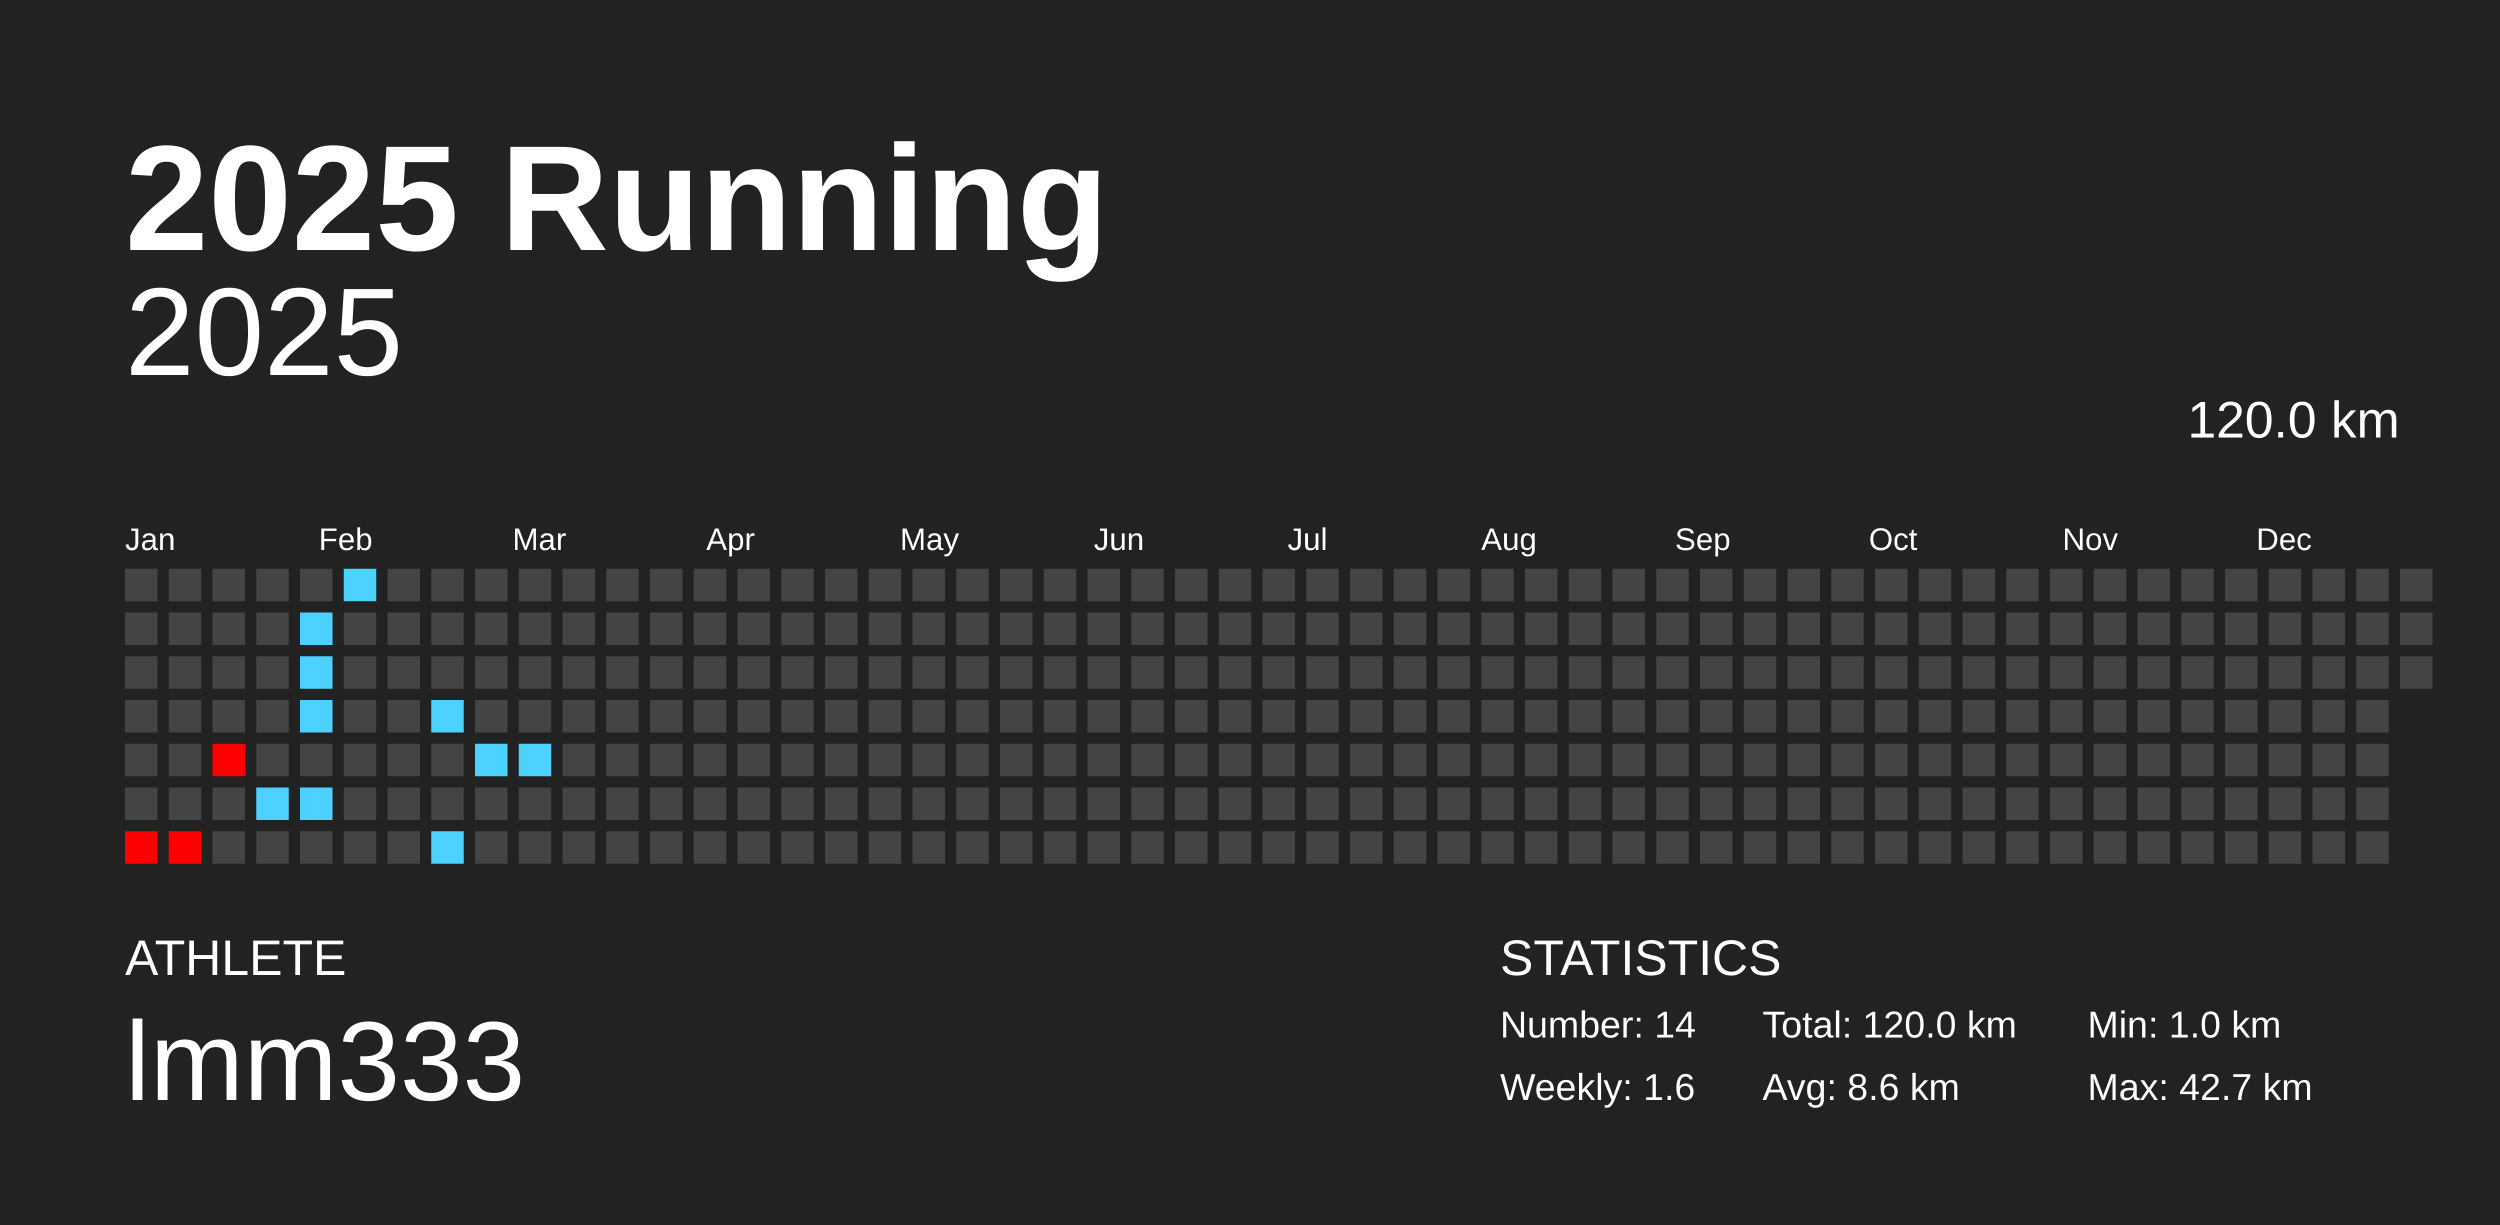
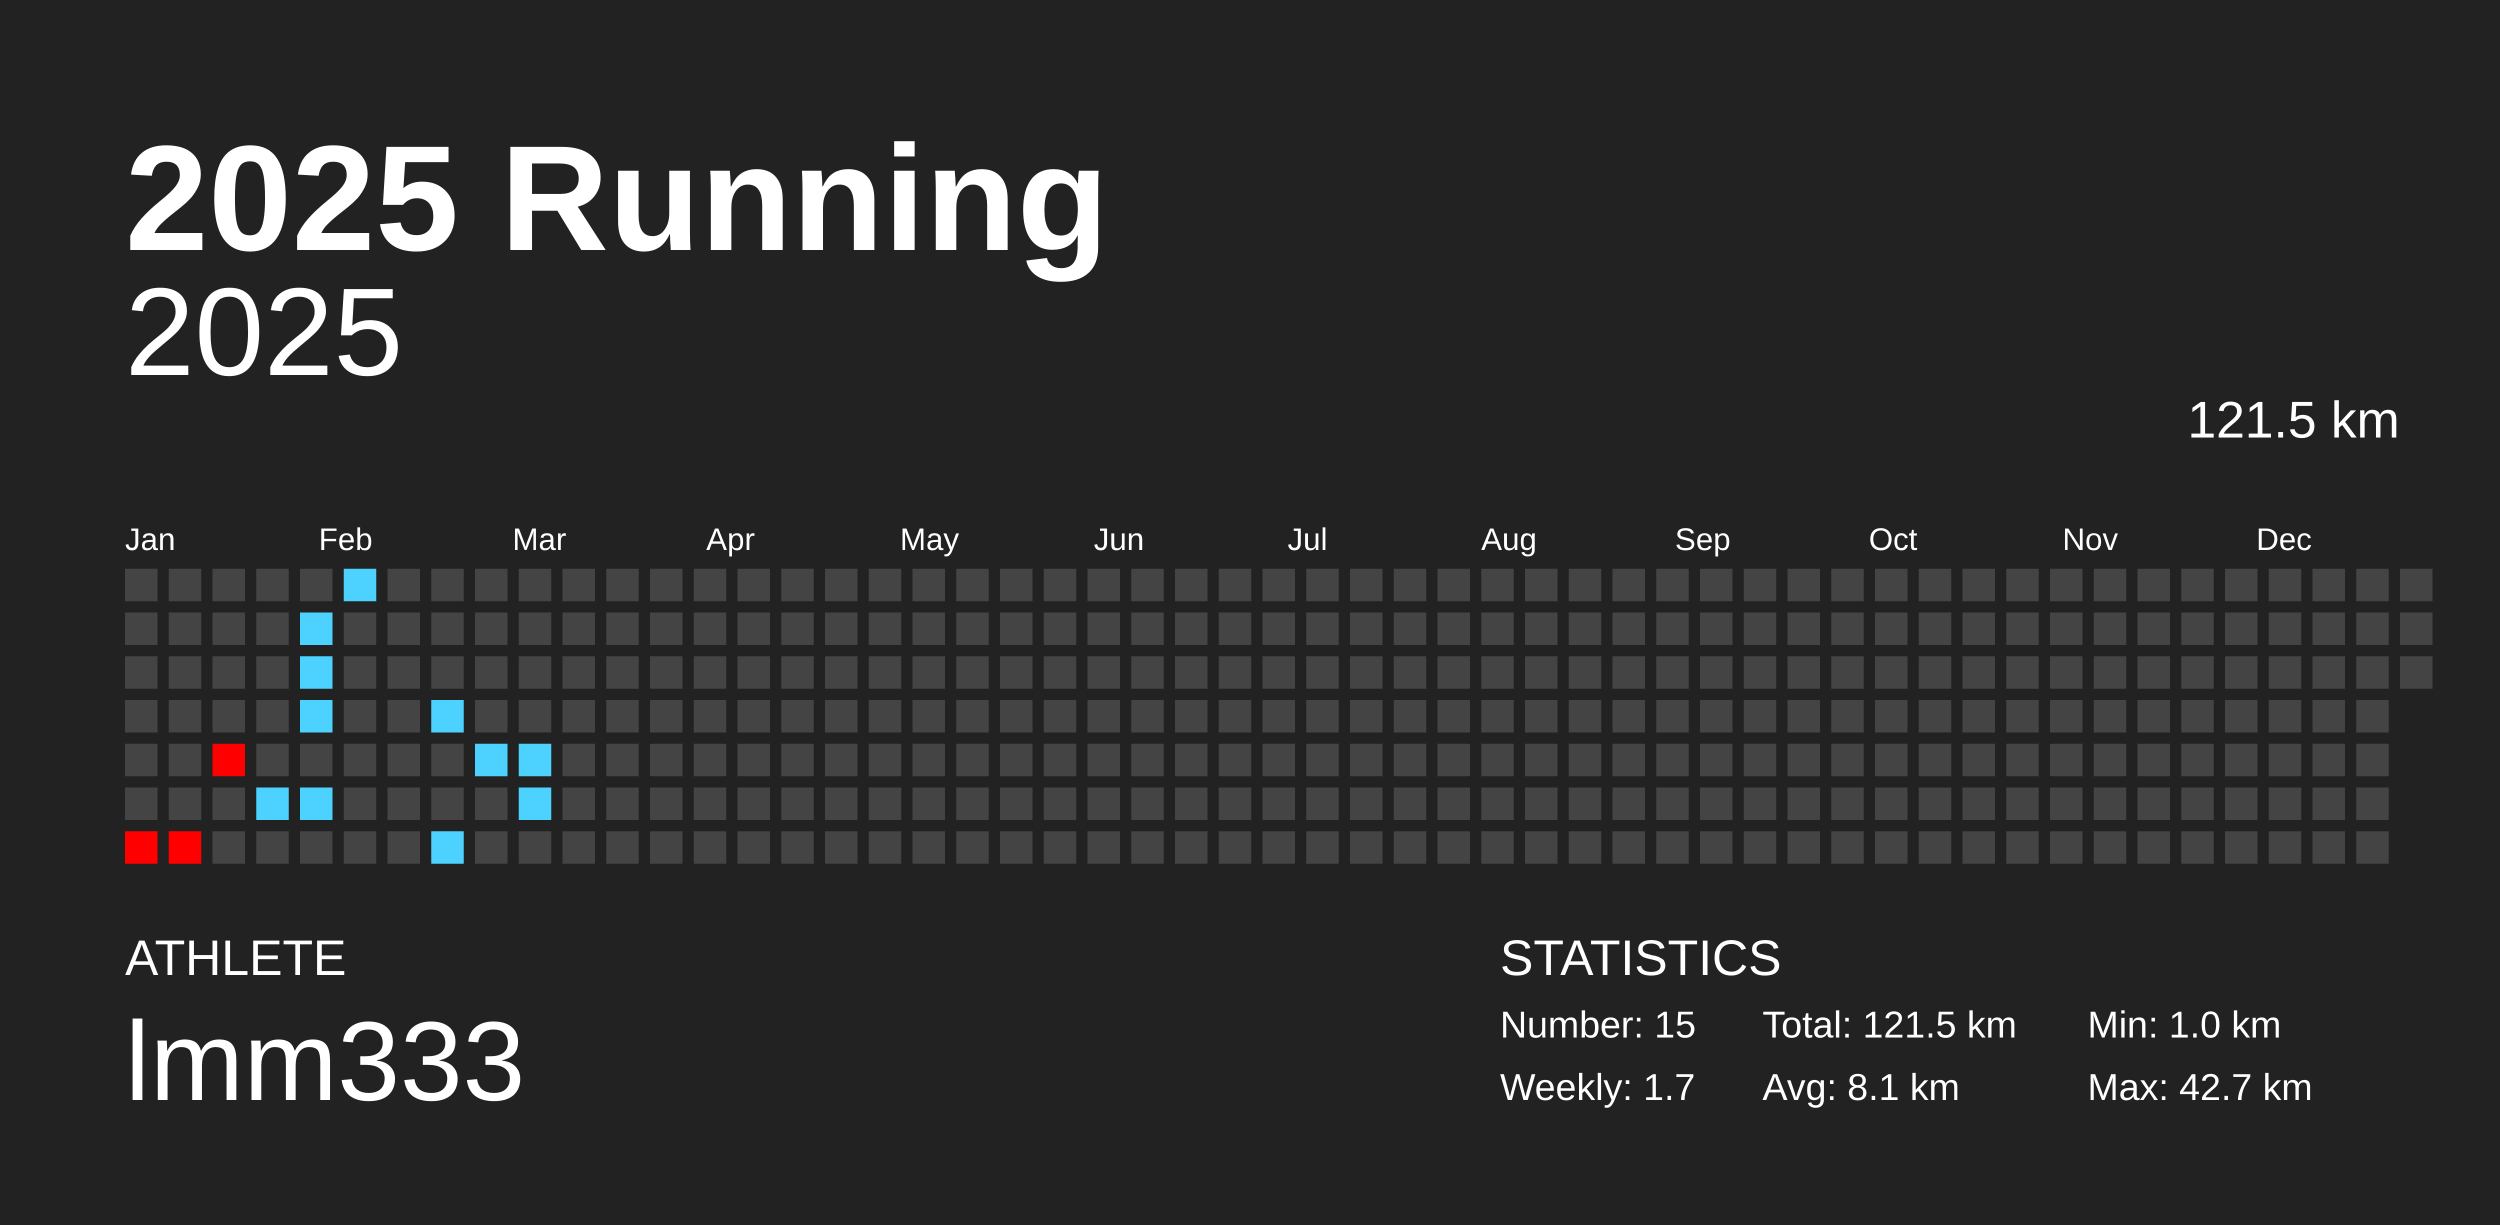
<svg xmlns="http://www.w3.org/2000/svg" baseProfile="full" height="98mm" version="1.1" viewBox="0,0,200,98" width="200mm">
  <defs />
  <rect fill="#222222" height="98" width="200" x="0" y="0" />
  <text fill="#FFFFFF" style="font-size:12px; font-family:Arial; font-weight:bold;" x="10" y="20">2025 Running</text>
  <text fill="#FFFFFF" style="font-size:4px; font-family:Arial" x="10" y="78">ATHLETE</text>
  <text fill="#FFFFFF" style="font-size:9px; font-family:Arial" x="10" y="88">lmm333</text>
  <text fill="#FFFFFF" style="font-size:4px; font-family:Arial" x="120" y="78">STATISTICS</text>
-   <text fill="#FFFFFF" style="font-size:3px; font-family:Arial" x="120" y="83">Number: 14</text>
-   <text fill="#FFFFFF" style="font-size:3px; font-family:Arial" x="120" y="88">Weekly: 1.6</text>
-   <text fill="#FFFFFF" style="font-size:3px; font-family:Arial" x="141" y="83">Total: 120.0 km</text>
-   <text fill="#FFFFFF" style="font-size:3px; font-family:Arial" x="141" y="88">Avg: 8.6 km</text>
+   <text fill="#FFFFFF" style="font-size:3px; font-family:Arial" x="120" y="83">Number: 15</text>
+   <text fill="#FFFFFF" style="font-size:3px; font-family:Arial" x="120" y="88">Weekly: 1.7</text>
+   <text fill="#FFFFFF" style="font-size:3px; font-family:Arial" x="141" y="83">Total: 121.5 km</text>
+   <text fill="#FFFFFF" style="font-size:3px; font-family:Arial" x="141" y="88">Avg: 8.1 km</text>
  <text fill="#FFFFFF" style="font-size:3px; font-family:Arial" x="167" y="83">Min: 1.0 km</text>
  <text fill="#FFFFFF" style="font-size:3px; font-family:Arial" x="167" y="88">Max: 42.7 km</text>
  <text alignment-baseline="hanging" fill="#FFFFFF" style="font-size:10.0px; font-family:Arial;" x="10" y="30">2025</text>
-   <text alignment-baseline="hanging" fill="#FFFFFF" style="font-size:4.125px; font-family:Arial;" x="175" y="35">120.0 km</text>
+   <text alignment-baseline="hanging" fill="#FFFFFF" style="font-size:4.125px; font-family:Arial;" x="175" y="35">121.5 km</text>
  <text fill="#FFFFFF" style="font-size:2.5px; font-family:Arial" x="10.0" y="44">Jan</text>
  <text fill="#FFFFFF" style="font-size:2.5px; font-family:Arial" x="25.5" y="44">Feb</text>
  <text fill="#FFFFFF" style="font-size:2.5px; font-family:Arial" x="41.0" y="44">Mar</text>
  <text fill="#FFFFFF" style="font-size:2.5px; font-family:Arial" x="56.5" y="44">Apr</text>
  <text fill="#FFFFFF" style="font-size:2.5px; font-family:Arial" x="72.0" y="44">May</text>
  <text fill="#FFFFFF" style="font-size:2.5px; font-family:Arial" x="87.5" y="44">Jun</text>
  <text fill="#FFFFFF" style="font-size:2.5px; font-family:Arial" x="103.0" y="44">Jul</text>
  <text fill="#FFFFFF" style="font-size:2.5px; font-family:Arial" x="118.5" y="44">Aug</text>
  <text fill="#FFFFFF" style="font-size:2.5px; font-family:Arial" x="134.0" y="44">Sep</text>
  <text fill="#FFFFFF" style="font-size:2.5px; font-family:Arial" x="149.5" y="44">Oct</text>
  <text fill="#FFFFFF" style="font-size:2.5px; font-family:Arial" x="165.0" y="44">Nov</text>
  <text fill="#FFFFFF" style="font-size:2.5px; font-family:Arial" x="180.5" y="44">Dec</text>
  <rect fill="#444444" height="2.6" width="2.6" x="10.0" y="45.5" />
  <rect fill="#444444" height="2.6" width="2.6" x="10.0" y="49.0" />
  <rect fill="#444444" height="2.6" width="2.6" x="10.0" y="52.5" />
  <rect fill="#444444" height="2.6" width="2.6" x="10.0" y="56.0" />
  <rect fill="#444444" height="2.6" width="2.6" x="10.0" y="59.5" />
  <rect fill="#444444" height="2.6" width="2.6" x="10.0" y="63.0" />
  <rect fill="red" height="2.6" width="2.6" x="10.0" y="66.5" />
  <rect fill="#444444" height="2.6" width="2.6" x="13.5" y="45.5" />
  <rect fill="#444444" height="2.6" width="2.6" x="13.5" y="49.0" />
  <rect fill="#444444" height="2.6" width="2.6" x="13.5" y="52.5" />
  <rect fill="#444444" height="2.6" width="2.6" x="13.5" y="56.0" />
  <rect fill="#444444" height="2.6" width="2.6" x="13.5" y="59.5" />
  <rect fill="#444444" height="2.6" width="2.6" x="13.5" y="63.0" />
  <rect fill="red" height="2.6" width="2.6" x="13.5" y="66.5" />
  <rect fill="#444444" height="2.6" width="2.6" x="17.0" y="45.5" />
  <rect fill="#444444" height="2.6" width="2.6" x="17.0" y="49.0" />
  <rect fill="#444444" height="2.6" width="2.6" x="17.0" y="52.5" />
  <rect fill="#444444" height="2.6" width="2.6" x="17.0" y="56.0" />
  <rect fill="red" height="2.6" width="2.6" x="17.0" y="59.5" />
  <rect fill="#444444" height="2.6" width="2.6" x="17.0" y="63.0" />
  <rect fill="#444444" height="2.6" width="2.6" x="17.0" y="66.5" />
  <rect fill="#444444" height="2.6" width="2.6" x="20.5" y="45.5" />
  <rect fill="#444444" height="2.6" width="2.6" x="20.5" y="49.0" />
  <rect fill="#444444" height="2.6" width="2.6" x="20.5" y="52.5" />
  <rect fill="#444444" height="2.6" width="2.6" x="20.5" y="56.0" />
  <rect fill="#444444" height="2.6" width="2.6" x="20.5" y="59.5" />
  <rect fill="#4dd2ff" height="2.6" width="2.6" x="20.5" y="63.0" />
  <rect fill="#444444" height="2.6" width="2.6" x="20.5" y="66.5" />
  <rect fill="#444444" height="2.6" width="2.6" x="24.0" y="45.5" />
  <rect fill="#4dd2ff" height="2.6" width="2.6" x="24.0" y="49.0" />
  <rect fill="#4dd2ff" height="2.6" width="2.6" x="24.0" y="52.5" />
  <rect fill="#4dd2ff" height="2.6" width="2.6" x="24.0" y="56.0" />
  <rect fill="#444444" height="2.6" width="2.6" x="24.0" y="59.5" />
  <rect fill="#4dd2ff" height="2.6" width="2.6" x="24.0" y="63.0" />
  <rect fill="#444444" height="2.6" width="2.6" x="24.0" y="66.5" />
  <rect fill="#4dd2ff" height="2.6" width="2.6" x="27.5" y="45.5" />
  <rect fill="#444444" height="2.6" width="2.6" x="27.5" y="49.0" />
  <rect fill="#444444" height="2.6" width="2.6" x="27.5" y="52.5" />
  <rect fill="#444444" height="2.6" width="2.6" x="27.5" y="56.0" />
  <rect fill="#444444" height="2.6" width="2.6" x="27.5" y="59.5" />
  <rect fill="#444444" height="2.6" width="2.6" x="27.5" y="63.0" />
  <rect fill="#444444" height="2.6" width="2.6" x="27.5" y="66.5" />
  <rect fill="#444444" height="2.6" width="2.6" x="31.0" y="45.5" />
  <rect fill="#444444" height="2.6" width="2.6" x="31.0" y="49.0" />
  <rect fill="#444444" height="2.6" width="2.6" x="31.0" y="52.5" />
  <rect fill="#444444" height="2.6" width="2.6" x="31.0" y="56.0" />
  <rect fill="#444444" height="2.6" width="2.6" x="31.0" y="59.5" />
  <rect fill="#444444" height="2.6" width="2.6" x="31.0" y="63.0" />
  <rect fill="#444444" height="2.6" width="2.6" x="31.0" y="66.5" />
  <rect fill="#444444" height="2.6" width="2.6" x="34.5" y="45.5" />
  <rect fill="#444444" height="2.6" width="2.6" x="34.5" y="49.0" />
  <rect fill="#444444" height="2.6" width="2.6" x="34.5" y="52.5" />
  <rect fill="#4dd2ff" height="2.6" width="2.6" x="34.5" y="56.0" />
  <rect fill="#444444" height="2.6" width="2.6" x="34.5" y="59.5" />
  <rect fill="#444444" height="2.6" width="2.6" x="34.5" y="63.0" />
  <rect fill="#4dd2ff" height="2.6" width="2.6" x="34.5" y="66.5" />
  <rect fill="#444444" height="2.6" width="2.6" x="38.0" y="45.5" />
  <rect fill="#444444" height="2.6" width="2.6" x="38.0" y="49.0" />
  <rect fill="#444444" height="2.6" width="2.6" x="38.0" y="52.5" />
  <rect fill="#444444" height="2.6" width="2.6" x="38.0" y="56.0" />
  <rect fill="#4dd2ff" height="2.6" width="2.6" x="38.0" y="59.5" />
  <rect fill="#444444" height="2.6" width="2.6" x="38.0" y="63.0" />
  <rect fill="#444444" height="2.6" width="2.6" x="38.0" y="66.5" />
  <rect fill="#444444" height="2.6" width="2.6" x="41.5" y="45.5" />
  <rect fill="#444444" height="2.6" width="2.6" x="41.5" y="49.0" />
  <rect fill="#444444" height="2.6" width="2.6" x="41.5" y="52.5" />
  <rect fill="#444444" height="2.6" width="2.6" x="41.5" y="56.0" />
  <rect fill="#4dd2ff" height="2.6" width="2.6" x="41.5" y="59.5" />
-   <rect fill="#444444" height="2.6" width="2.6" x="41.5" y="63.0" />
+   <rect fill="#4dd2ff" height="2.6" width="2.6" x="41.5" y="63.0" />
  <rect fill="#444444" height="2.6" width="2.6" x="41.5" y="66.5" />
  <rect fill="#444444" height="2.6" width="2.6" x="45.0" y="45.5" />
  <rect fill="#444444" height="2.6" width="2.6" x="45.0" y="49.0" />
  <rect fill="#444444" height="2.6" width="2.6" x="45.0" y="52.5" />
  <rect fill="#444444" height="2.6" width="2.6" x="45.0" y="56.0" />
  <rect fill="#444444" height="2.6" width="2.6" x="45.0" y="59.5" />
  <rect fill="#444444" height="2.6" width="2.6" x="45.0" y="63.0" />
  <rect fill="#444444" height="2.6" width="2.6" x="45.0" y="66.5" />
  <rect fill="#444444" height="2.6" width="2.6" x="48.5" y="45.5" />
  <rect fill="#444444" height="2.6" width="2.6" x="48.5" y="49.0" />
  <rect fill="#444444" height="2.6" width="2.6" x="48.5" y="52.5" />
  <rect fill="#444444" height="2.6" width="2.6" x="48.5" y="56.0" />
  <rect fill="#444444" height="2.6" width="2.6" x="48.5" y="59.5" />
  <rect fill="#444444" height="2.6" width="2.6" x="48.5" y="63.0" />
  <rect fill="#444444" height="2.6" width="2.6" x="48.5" y="66.5" />
  <rect fill="#444444" height="2.6" width="2.6" x="52.0" y="45.5" />
  <rect fill="#444444" height="2.6" width="2.6" x="52.0" y="49.0" />
  <rect fill="#444444" height="2.6" width="2.6" x="52.0" y="52.5" />
  <rect fill="#444444" height="2.6" width="2.6" x="52.0" y="56.0" />
  <rect fill="#444444" height="2.6" width="2.6" x="52.0" y="59.5" />
  <rect fill="#444444" height="2.6" width="2.6" x="52.0" y="63.0" />
  <rect fill="#444444" height="2.6" width="2.6" x="52.0" y="66.5" />
  <rect fill="#444444" height="2.6" width="2.6" x="55.5" y="45.5" />
  <rect fill="#444444" height="2.6" width="2.6" x="55.5" y="49.0" />
  <rect fill="#444444" height="2.6" width="2.6" x="55.5" y="52.5" />
  <rect fill="#444444" height="2.6" width="2.6" x="55.5" y="56.0" />
  <rect fill="#444444" height="2.6" width="2.6" x="55.5" y="59.5" />
  <rect fill="#444444" height="2.6" width="2.6" x="55.5" y="63.0" />
  <rect fill="#444444" height="2.6" width="2.6" x="55.5" y="66.5" />
  <rect fill="#444444" height="2.6" width="2.6" x="59.0" y="45.5" />
  <rect fill="#444444" height="2.6" width="2.6" x="59.0" y="49.0" />
  <rect fill="#444444" height="2.6" width="2.6" x="59.0" y="52.5" />
  <rect fill="#444444" height="2.6" width="2.6" x="59.0" y="56.0" />
  <rect fill="#444444" height="2.6" width="2.6" x="59.0" y="59.5" />
  <rect fill="#444444" height="2.6" width="2.6" x="59.0" y="63.0" />
  <rect fill="#444444" height="2.6" width="2.6" x="59.0" y="66.5" />
  <rect fill="#444444" height="2.6" width="2.6" x="62.5" y="45.5" />
  <rect fill="#444444" height="2.6" width="2.6" x="62.5" y="49.0" />
  <rect fill="#444444" height="2.6" width="2.6" x="62.5" y="52.5" />
  <rect fill="#444444" height="2.6" width="2.6" x="62.5" y="56.0" />
  <rect fill="#444444" height="2.6" width="2.6" x="62.5" y="59.5" />
  <rect fill="#444444" height="2.6" width="2.6" x="62.5" y="63.0" />
  <rect fill="#444444" height="2.6" width="2.6" x="62.5" y="66.5" />
  <rect fill="#444444" height="2.6" width="2.6" x="66.0" y="45.5" />
  <rect fill="#444444" height="2.6" width="2.6" x="66.0" y="49.0" />
  <rect fill="#444444" height="2.6" width="2.6" x="66.0" y="52.5" />
  <rect fill="#444444" height="2.6" width="2.6" x="66.0" y="56.0" />
  <rect fill="#444444" height="2.6" width="2.6" x="66.0" y="59.5" />
  <rect fill="#444444" height="2.6" width="2.6" x="66.0" y="63.0" />
  <rect fill="#444444" height="2.6" width="2.6" x="66.0" y="66.5" />
  <rect fill="#444444" height="2.6" width="2.6" x="69.5" y="45.5" />
  <rect fill="#444444" height="2.6" width="2.6" x="69.5" y="49.0" />
  <rect fill="#444444" height="2.6" width="2.6" x="69.5" y="52.5" />
  <rect fill="#444444" height="2.6" width="2.6" x="69.5" y="56.0" />
  <rect fill="#444444" height="2.6" width="2.6" x="69.5" y="59.5" />
  <rect fill="#444444" height="2.6" width="2.6" x="69.5" y="63.0" />
  <rect fill="#444444" height="2.6" width="2.6" x="69.5" y="66.5" />
  <rect fill="#444444" height="2.6" width="2.6" x="73.0" y="45.5" />
  <rect fill="#444444" height="2.6" width="2.6" x="73.0" y="49.0" />
  <rect fill="#444444" height="2.6" width="2.6" x="73.0" y="52.5" />
  <rect fill="#444444" height="2.6" width="2.6" x="73.0" y="56.0" />
  <rect fill="#444444" height="2.6" width="2.6" x="73.0" y="59.5" />
  <rect fill="#444444" height="2.6" width="2.6" x="73.0" y="63.0" />
  <rect fill="#444444" height="2.6" width="2.6" x="73.0" y="66.5" />
  <rect fill="#444444" height="2.6" width="2.6" x="76.5" y="45.5" />
  <rect fill="#444444" height="2.6" width="2.6" x="76.5" y="49.0" />
  <rect fill="#444444" height="2.6" width="2.6" x="76.5" y="52.5" />
  <rect fill="#444444" height="2.6" width="2.6" x="76.5" y="56.0" />
  <rect fill="#444444" height="2.6" width="2.6" x="76.5" y="59.5" />
  <rect fill="#444444" height="2.6" width="2.6" x="76.5" y="63.0" />
  <rect fill="#444444" height="2.6" width="2.6" x="76.5" y="66.5" />
  <rect fill="#444444" height="2.6" width="2.6" x="80.0" y="45.5" />
  <rect fill="#444444" height="2.6" width="2.6" x="80.0" y="49.0" />
  <rect fill="#444444" height="2.6" width="2.6" x="80.0" y="52.5" />
  <rect fill="#444444" height="2.6" width="2.6" x="80.0" y="56.0" />
  <rect fill="#444444" height="2.6" width="2.6" x="80.0" y="59.5" />
  <rect fill="#444444" height="2.6" width="2.6" x="80.0" y="63.0" />
  <rect fill="#444444" height="2.6" width="2.6" x="80.0" y="66.5" />
  <rect fill="#444444" height="2.6" width="2.6" x="83.5" y="45.5" />
  <rect fill="#444444" height="2.6" width="2.6" x="83.5" y="49.0" />
  <rect fill="#444444" height="2.6" width="2.6" x="83.5" y="52.5" />
  <rect fill="#444444" height="2.6" width="2.6" x="83.5" y="56.0" />
  <rect fill="#444444" height="2.6" width="2.6" x="83.5" y="59.5" />
  <rect fill="#444444" height="2.6" width="2.6" x="83.5" y="63.0" />
  <rect fill="#444444" height="2.6" width="2.6" x="83.5" y="66.5" />
  <rect fill="#444444" height="2.6" width="2.6" x="87.0" y="45.5" />
  <rect fill="#444444" height="2.6" width="2.6" x="87.0" y="49.0" />
  <rect fill="#444444" height="2.6" width="2.6" x="87.0" y="52.5" />
  <rect fill="#444444" height="2.6" width="2.6" x="87.0" y="56.0" />
  <rect fill="#444444" height="2.6" width="2.6" x="87.0" y="59.5" />
  <rect fill="#444444" height="2.6" width="2.6" x="87.0" y="63.0" />
  <rect fill="#444444" height="2.6" width="2.6" x="87.0" y="66.5" />
  <rect fill="#444444" height="2.6" width="2.6" x="90.5" y="45.5" />
  <rect fill="#444444" height="2.6" width="2.6" x="90.5" y="49.0" />
  <rect fill="#444444" height="2.6" width="2.6" x="90.5" y="52.5" />
  <rect fill="#444444" height="2.6" width="2.6" x="90.5" y="56.0" />
  <rect fill="#444444" height="2.6" width="2.6" x="90.5" y="59.5" />
  <rect fill="#444444" height="2.6" width="2.6" x="90.5" y="63.0" />
  <rect fill="#444444" height="2.6" width="2.6" x="90.5" y="66.5" />
  <rect fill="#444444" height="2.6" width="2.6" x="94.0" y="45.5" />
  <rect fill="#444444" height="2.6" width="2.6" x="94.0" y="49.0" />
  <rect fill="#444444" height="2.6" width="2.6" x="94.0" y="52.5" />
  <rect fill="#444444" height="2.6" width="2.6" x="94.0" y="56.0" />
  <rect fill="#444444" height="2.6" width="2.6" x="94.0" y="59.5" />
  <rect fill="#444444" height="2.6" width="2.6" x="94.0" y="63.0" />
  <rect fill="#444444" height="2.6" width="2.6" x="94.0" y="66.5" />
  <rect fill="#444444" height="2.6" width="2.6" x="97.5" y="45.5" />
  <rect fill="#444444" height="2.6" width="2.6" x="97.5" y="49.0" />
  <rect fill="#444444" height="2.6" width="2.6" x="97.5" y="52.5" />
  <rect fill="#444444" height="2.6" width="2.6" x="97.5" y="56.0" />
  <rect fill="#444444" height="2.6" width="2.6" x="97.5" y="59.5" />
  <rect fill="#444444" height="2.6" width="2.6" x="97.5" y="63.0" />
  <rect fill="#444444" height="2.6" width="2.6" x="97.5" y="66.5" />
  <rect fill="#444444" height="2.6" width="2.6" x="101.0" y="45.5" />
  <rect fill="#444444" height="2.6" width="2.6" x="101.0" y="49.0" />
  <rect fill="#444444" height="2.6" width="2.6" x="101.0" y="52.5" />
  <rect fill="#444444" height="2.6" width="2.6" x="101.0" y="56.0" />
  <rect fill="#444444" height="2.6" width="2.6" x="101.0" y="59.5" />
  <rect fill="#444444" height="2.6" width="2.6" x="101.0" y="63.0" />
  <rect fill="#444444" height="2.6" width="2.6" x="101.0" y="66.5" />
  <rect fill="#444444" height="2.6" width="2.6" x="104.5" y="45.5" />
  <rect fill="#444444" height="2.6" width="2.6" x="104.5" y="49.0" />
  <rect fill="#444444" height="2.6" width="2.6" x="104.5" y="52.5" />
  <rect fill="#444444" height="2.6" width="2.6" x="104.5" y="56.0" />
  <rect fill="#444444" height="2.6" width="2.6" x="104.5" y="59.5" />
  <rect fill="#444444" height="2.6" width="2.6" x="104.5" y="63.0" />
  <rect fill="#444444" height="2.6" width="2.6" x="104.5" y="66.5" />
  <rect fill="#444444" height="2.6" width="2.6" x="108.0" y="45.5" />
  <rect fill="#444444" height="2.6" width="2.6" x="108.0" y="49.0" />
  <rect fill="#444444" height="2.6" width="2.6" x="108.0" y="52.5" />
  <rect fill="#444444" height="2.6" width="2.6" x="108.0" y="56.0" />
  <rect fill="#444444" height="2.6" width="2.6" x="108.0" y="59.5" />
  <rect fill="#444444" height="2.6" width="2.6" x="108.0" y="63.0" />
  <rect fill="#444444" height="2.6" width="2.6" x="108.0" y="66.5" />
  <rect fill="#444444" height="2.6" width="2.6" x="111.5" y="45.5" />
  <rect fill="#444444" height="2.6" width="2.6" x="111.5" y="49.0" />
  <rect fill="#444444" height="2.6" width="2.6" x="111.5" y="52.5" />
  <rect fill="#444444" height="2.6" width="2.6" x="111.5" y="56.0" />
  <rect fill="#444444" height="2.6" width="2.6" x="111.5" y="59.5" />
  <rect fill="#444444" height="2.6" width="2.6" x="111.5" y="63.0" />
  <rect fill="#444444" height="2.6" width="2.6" x="111.5" y="66.5" />
  <rect fill="#444444" height="2.6" width="2.6" x="115.0" y="45.5" />
  <rect fill="#444444" height="2.6" width="2.6" x="115.0" y="49.0" />
  <rect fill="#444444" height="2.6" width="2.6" x="115.0" y="52.5" />
  <rect fill="#444444" height="2.6" width="2.6" x="115.0" y="56.0" />
  <rect fill="#444444" height="2.6" width="2.6" x="115.0" y="59.5" />
  <rect fill="#444444" height="2.6" width="2.6" x="115.0" y="63.0" />
  <rect fill="#444444" height="2.6" width="2.6" x="115.0" y="66.5" />
  <rect fill="#444444" height="2.6" width="2.6" x="118.5" y="45.5" />
  <rect fill="#444444" height="2.6" width="2.6" x="118.5" y="49.0" />
  <rect fill="#444444" height="2.6" width="2.6" x="118.5" y="52.5" />
  <rect fill="#444444" height="2.6" width="2.6" x="118.5" y="56.0" />
  <rect fill="#444444" height="2.6" width="2.6" x="118.5" y="59.5" />
  <rect fill="#444444" height="2.6" width="2.6" x="118.5" y="63.0" />
  <rect fill="#444444" height="2.6" width="2.6" x="118.5" y="66.5" />
  <rect fill="#444444" height="2.6" width="2.6" x="122.0" y="45.5" />
  <rect fill="#444444" height="2.6" width="2.6" x="122.0" y="49.0" />
  <rect fill="#444444" height="2.6" width="2.6" x="122.0" y="52.5" />
  <rect fill="#444444" height="2.6" width="2.6" x="122.0" y="56.0" />
  <rect fill="#444444" height="2.6" width="2.6" x="122.0" y="59.5" />
  <rect fill="#444444" height="2.6" width="2.6" x="122.0" y="63.0" />
  <rect fill="#444444" height="2.6" width="2.6" x="122.0" y="66.5" />
  <rect fill="#444444" height="2.6" width="2.6" x="125.5" y="45.5" />
  <rect fill="#444444" height="2.6" width="2.6" x="125.5" y="49.0" />
  <rect fill="#444444" height="2.6" width="2.6" x="125.5" y="52.5" />
  <rect fill="#444444" height="2.6" width="2.6" x="125.5" y="56.0" />
  <rect fill="#444444" height="2.6" width="2.6" x="125.5" y="59.5" />
  <rect fill="#444444" height="2.6" width="2.6" x="125.5" y="63.0" />
  <rect fill="#444444" height="2.6" width="2.6" x="125.5" y="66.5" />
  <rect fill="#444444" height="2.6" width="2.6" x="129.0" y="45.5" />
  <rect fill="#444444" height="2.6" width="2.6" x="129.0" y="49.0" />
  <rect fill="#444444" height="2.6" width="2.6" x="129.0" y="52.5" />
  <rect fill="#444444" height="2.6" width="2.6" x="129.0" y="56.0" />
  <rect fill="#444444" height="2.6" width="2.6" x="129.0" y="59.5" />
  <rect fill="#444444" height="2.6" width="2.6" x="129.0" y="63.0" />
  <rect fill="#444444" height="2.6" width="2.6" x="129.0" y="66.5" />
  <rect fill="#444444" height="2.6" width="2.6" x="132.5" y="45.5" />
  <rect fill="#444444" height="2.6" width="2.6" x="132.5" y="49.0" />
  <rect fill="#444444" height="2.6" width="2.6" x="132.5" y="52.5" />
  <rect fill="#444444" height="2.6" width="2.6" x="132.5" y="56.0" />
  <rect fill="#444444" height="2.6" width="2.6" x="132.5" y="59.5" />
  <rect fill="#444444" height="2.6" width="2.6" x="132.5" y="63.0" />
  <rect fill="#444444" height="2.6" width="2.6" x="132.5" y="66.5" />
  <rect fill="#444444" height="2.6" width="2.6" x="136.0" y="45.5" />
  <rect fill="#444444" height="2.6" width="2.6" x="136.0" y="49.0" />
  <rect fill="#444444" height="2.6" width="2.6" x="136.0" y="52.5" />
  <rect fill="#444444" height="2.6" width="2.6" x="136.0" y="56.0" />
  <rect fill="#444444" height="2.6" width="2.6" x="136.0" y="59.5" />
  <rect fill="#444444" height="2.6" width="2.6" x="136.0" y="63.0" />
  <rect fill="#444444" height="2.6" width="2.6" x="136.0" y="66.5" />
  <rect fill="#444444" height="2.6" width="2.6" x="139.5" y="45.5" />
  <rect fill="#444444" height="2.6" width="2.6" x="139.5" y="49.0" />
  <rect fill="#444444" height="2.6" width="2.6" x="139.5" y="52.5" />
  <rect fill="#444444" height="2.6" width="2.6" x="139.5" y="56.0" />
  <rect fill="#444444" height="2.6" width="2.6" x="139.5" y="59.5" />
  <rect fill="#444444" height="2.6" width="2.6" x="139.5" y="63.0" />
  <rect fill="#444444" height="2.6" width="2.6" x="139.5" y="66.5" />
  <rect fill="#444444" height="2.6" width="2.6" x="143.0" y="45.5" />
  <rect fill="#444444" height="2.6" width="2.6" x="143.0" y="49.0" />
  <rect fill="#444444" height="2.6" width="2.6" x="143.0" y="52.5" />
  <rect fill="#444444" height="2.6" width="2.6" x="143.0" y="56.0" />
  <rect fill="#444444" height="2.6" width="2.6" x="143.0" y="59.5" />
  <rect fill="#444444" height="2.6" width="2.6" x="143.0" y="63.0" />
  <rect fill="#444444" height="2.6" width="2.6" x="143.0" y="66.5" />
  <rect fill="#444444" height="2.6" width="2.6" x="146.5" y="45.5" />
  <rect fill="#444444" height="2.6" width="2.6" x="146.5" y="49.0" />
  <rect fill="#444444" height="2.6" width="2.6" x="146.5" y="52.5" />
  <rect fill="#444444" height="2.6" width="2.6" x="146.5" y="56.0" />
  <rect fill="#444444" height="2.6" width="2.6" x="146.5" y="59.5" />
  <rect fill="#444444" height="2.6" width="2.6" x="146.5" y="63.0" />
  <rect fill="#444444" height="2.6" width="2.6" x="146.5" y="66.5" />
  <rect fill="#444444" height="2.6" width="2.6" x="150.0" y="45.5" />
  <rect fill="#444444" height="2.6" width="2.6" x="150.0" y="49.0" />
  <rect fill="#444444" height="2.6" width="2.6" x="150.0" y="52.5" />
  <rect fill="#444444" height="2.6" width="2.6" x="150.0" y="56.0" />
  <rect fill="#444444" height="2.6" width="2.6" x="150.0" y="59.5" />
  <rect fill="#444444" height="2.6" width="2.6" x="150.0" y="63.0" />
  <rect fill="#444444" height="2.6" width="2.6" x="150.0" y="66.5" />
  <rect fill="#444444" height="2.6" width="2.6" x="153.5" y="45.5" />
  <rect fill="#444444" height="2.6" width="2.6" x="153.5" y="49.0" />
  <rect fill="#444444" height="2.6" width="2.6" x="153.5" y="52.5" />
  <rect fill="#444444" height="2.6" width="2.6" x="153.5" y="56.0" />
  <rect fill="#444444" height="2.6" width="2.6" x="153.5" y="59.5" />
  <rect fill="#444444" height="2.6" width="2.6" x="153.5" y="63.0" />
  <rect fill="#444444" height="2.6" width="2.6" x="153.5" y="66.5" />
  <rect fill="#444444" height="2.6" width="2.6" x="157.0" y="45.5" />
  <rect fill="#444444" height="2.6" width="2.6" x="157.0" y="49.0" />
  <rect fill="#444444" height="2.6" width="2.6" x="157.0" y="52.5" />
  <rect fill="#444444" height="2.6" width="2.6" x="157.0" y="56.0" />
  <rect fill="#444444" height="2.6" width="2.6" x="157.0" y="59.5" />
  <rect fill="#444444" height="2.6" width="2.6" x="157.0" y="63.0" />
  <rect fill="#444444" height="2.6" width="2.6" x="157.0" y="66.5" />
  <rect fill="#444444" height="2.6" width="2.6" x="160.5" y="45.5" />
  <rect fill="#444444" height="2.6" width="2.6" x="160.5" y="49.0" />
  <rect fill="#444444" height="2.6" width="2.6" x="160.5" y="52.5" />
  <rect fill="#444444" height="2.6" width="2.6" x="160.5" y="56.0" />
  <rect fill="#444444" height="2.6" width="2.6" x="160.5" y="59.5" />
  <rect fill="#444444" height="2.6" width="2.6" x="160.5" y="63.0" />
  <rect fill="#444444" height="2.6" width="2.6" x="160.5" y="66.5" />
  <rect fill="#444444" height="2.6" width="2.6" x="164.0" y="45.5" />
  <rect fill="#444444" height="2.6" width="2.6" x="164.0" y="49.0" />
  <rect fill="#444444" height="2.6" width="2.6" x="164.0" y="52.5" />
  <rect fill="#444444" height="2.6" width="2.6" x="164.0" y="56.0" />
  <rect fill="#444444" height="2.6" width="2.6" x="164.0" y="59.5" />
  <rect fill="#444444" height="2.6" width="2.6" x="164.0" y="63.0" />
  <rect fill="#444444" height="2.6" width="2.6" x="164.0" y="66.5" />
  <rect fill="#444444" height="2.6" width="2.6" x="167.5" y="45.5" />
  <rect fill="#444444" height="2.6" width="2.6" x="167.5" y="49.0" />
  <rect fill="#444444" height="2.6" width="2.6" x="167.5" y="52.5" />
  <rect fill="#444444" height="2.6" width="2.6" x="167.5" y="56.0" />
  <rect fill="#444444" height="2.6" width="2.6" x="167.5" y="59.5" />
  <rect fill="#444444" height="2.6" width="2.6" x="167.5" y="63.0" />
  <rect fill="#444444" height="2.6" width="2.6" x="167.5" y="66.5" />
  <rect fill="#444444" height="2.6" width="2.6" x="171.0" y="45.5" />
  <rect fill="#444444" height="2.6" width="2.6" x="171.0" y="49.0" />
  <rect fill="#444444" height="2.6" width="2.6" x="171.0" y="52.5" />
  <rect fill="#444444" height="2.6" width="2.6" x="171.0" y="56.0" />
  <rect fill="#444444" height="2.6" width="2.6" x="171.0" y="59.5" />
  <rect fill="#444444" height="2.6" width="2.6" x="171.0" y="63.0" />
  <rect fill="#444444" height="2.6" width="2.6" x="171.0" y="66.5" />
  <rect fill="#444444" height="2.6" width="2.6" x="174.5" y="45.5" />
  <rect fill="#444444" height="2.6" width="2.6" x="174.5" y="49.0" />
  <rect fill="#444444" height="2.6" width="2.6" x="174.5" y="52.5" />
  <rect fill="#444444" height="2.6" width="2.6" x="174.5" y="56.0" />
  <rect fill="#444444" height="2.6" width="2.6" x="174.5" y="59.5" />
  <rect fill="#444444" height="2.6" width="2.6" x="174.5" y="63.0" />
  <rect fill="#444444" height="2.6" width="2.6" x="174.5" y="66.5" />
  <rect fill="#444444" height="2.6" width="2.6" x="178.0" y="45.5" />
  <rect fill="#444444" height="2.6" width="2.6" x="178.0" y="49.0" />
  <rect fill="#444444" height="2.6" width="2.6" x="178.0" y="52.5" />
  <rect fill="#444444" height="2.6" width="2.6" x="178.0" y="56.0" />
  <rect fill="#444444" height="2.6" width="2.6" x="178.0" y="59.5" />
  <rect fill="#444444" height="2.6" width="2.6" x="178.0" y="63.0" />
  <rect fill="#444444" height="2.6" width="2.6" x="178.0" y="66.5" />
  <rect fill="#444444" height="2.6" width="2.6" x="181.5" y="45.5" />
  <rect fill="#444444" height="2.6" width="2.6" x="181.5" y="49.0" />
  <rect fill="#444444" height="2.6" width="2.6" x="181.5" y="52.5" />
  <rect fill="#444444" height="2.6" width="2.6" x="181.5" y="56.0" />
  <rect fill="#444444" height="2.6" width="2.6" x="181.5" y="59.5" />
  <rect fill="#444444" height="2.6" width="2.6" x="181.5" y="63.0" />
  <rect fill="#444444" height="2.6" width="2.6" x="181.5" y="66.5" />
  <rect fill="#444444" height="2.6" width="2.6" x="185.0" y="45.5" />
  <rect fill="#444444" height="2.6" width="2.6" x="185.0" y="49.0" />
  <rect fill="#444444" height="2.6" width="2.6" x="185.0" y="52.5" />
  <rect fill="#444444" height="2.6" width="2.6" x="185.0" y="56.0" />
  <rect fill="#444444" height="2.6" width="2.6" x="185.0" y="59.5" />
  <rect fill="#444444" height="2.6" width="2.6" x="185.0" y="63.0" />
  <rect fill="#444444" height="2.6" width="2.6" x="185.0" y="66.5" />
  <rect fill="#444444" height="2.6" width="2.6" x="188.5" y="45.5" />
  <rect fill="#444444" height="2.6" width="2.6" x="188.5" y="49.0" />
  <rect fill="#444444" height="2.6" width="2.6" x="188.5" y="52.5" />
  <rect fill="#444444" height="2.6" width="2.6" x="188.5" y="56.0" />
  <rect fill="#444444" height="2.6" width="2.6" x="188.5" y="59.5" />
  <rect fill="#444444" height="2.6" width="2.6" x="188.5" y="63.0" />
  <rect fill="#444444" height="2.6" width="2.6" x="188.5" y="66.5" />
  <rect fill="#444444" height="2.6" width="2.6" x="192.0" y="45.5" />
  <rect fill="#444444" height="2.6" width="2.6" x="192.0" y="49.0" />
  <rect fill="#444444" height="2.6" width="2.6" x="192.0" y="52.5" />
</svg>
